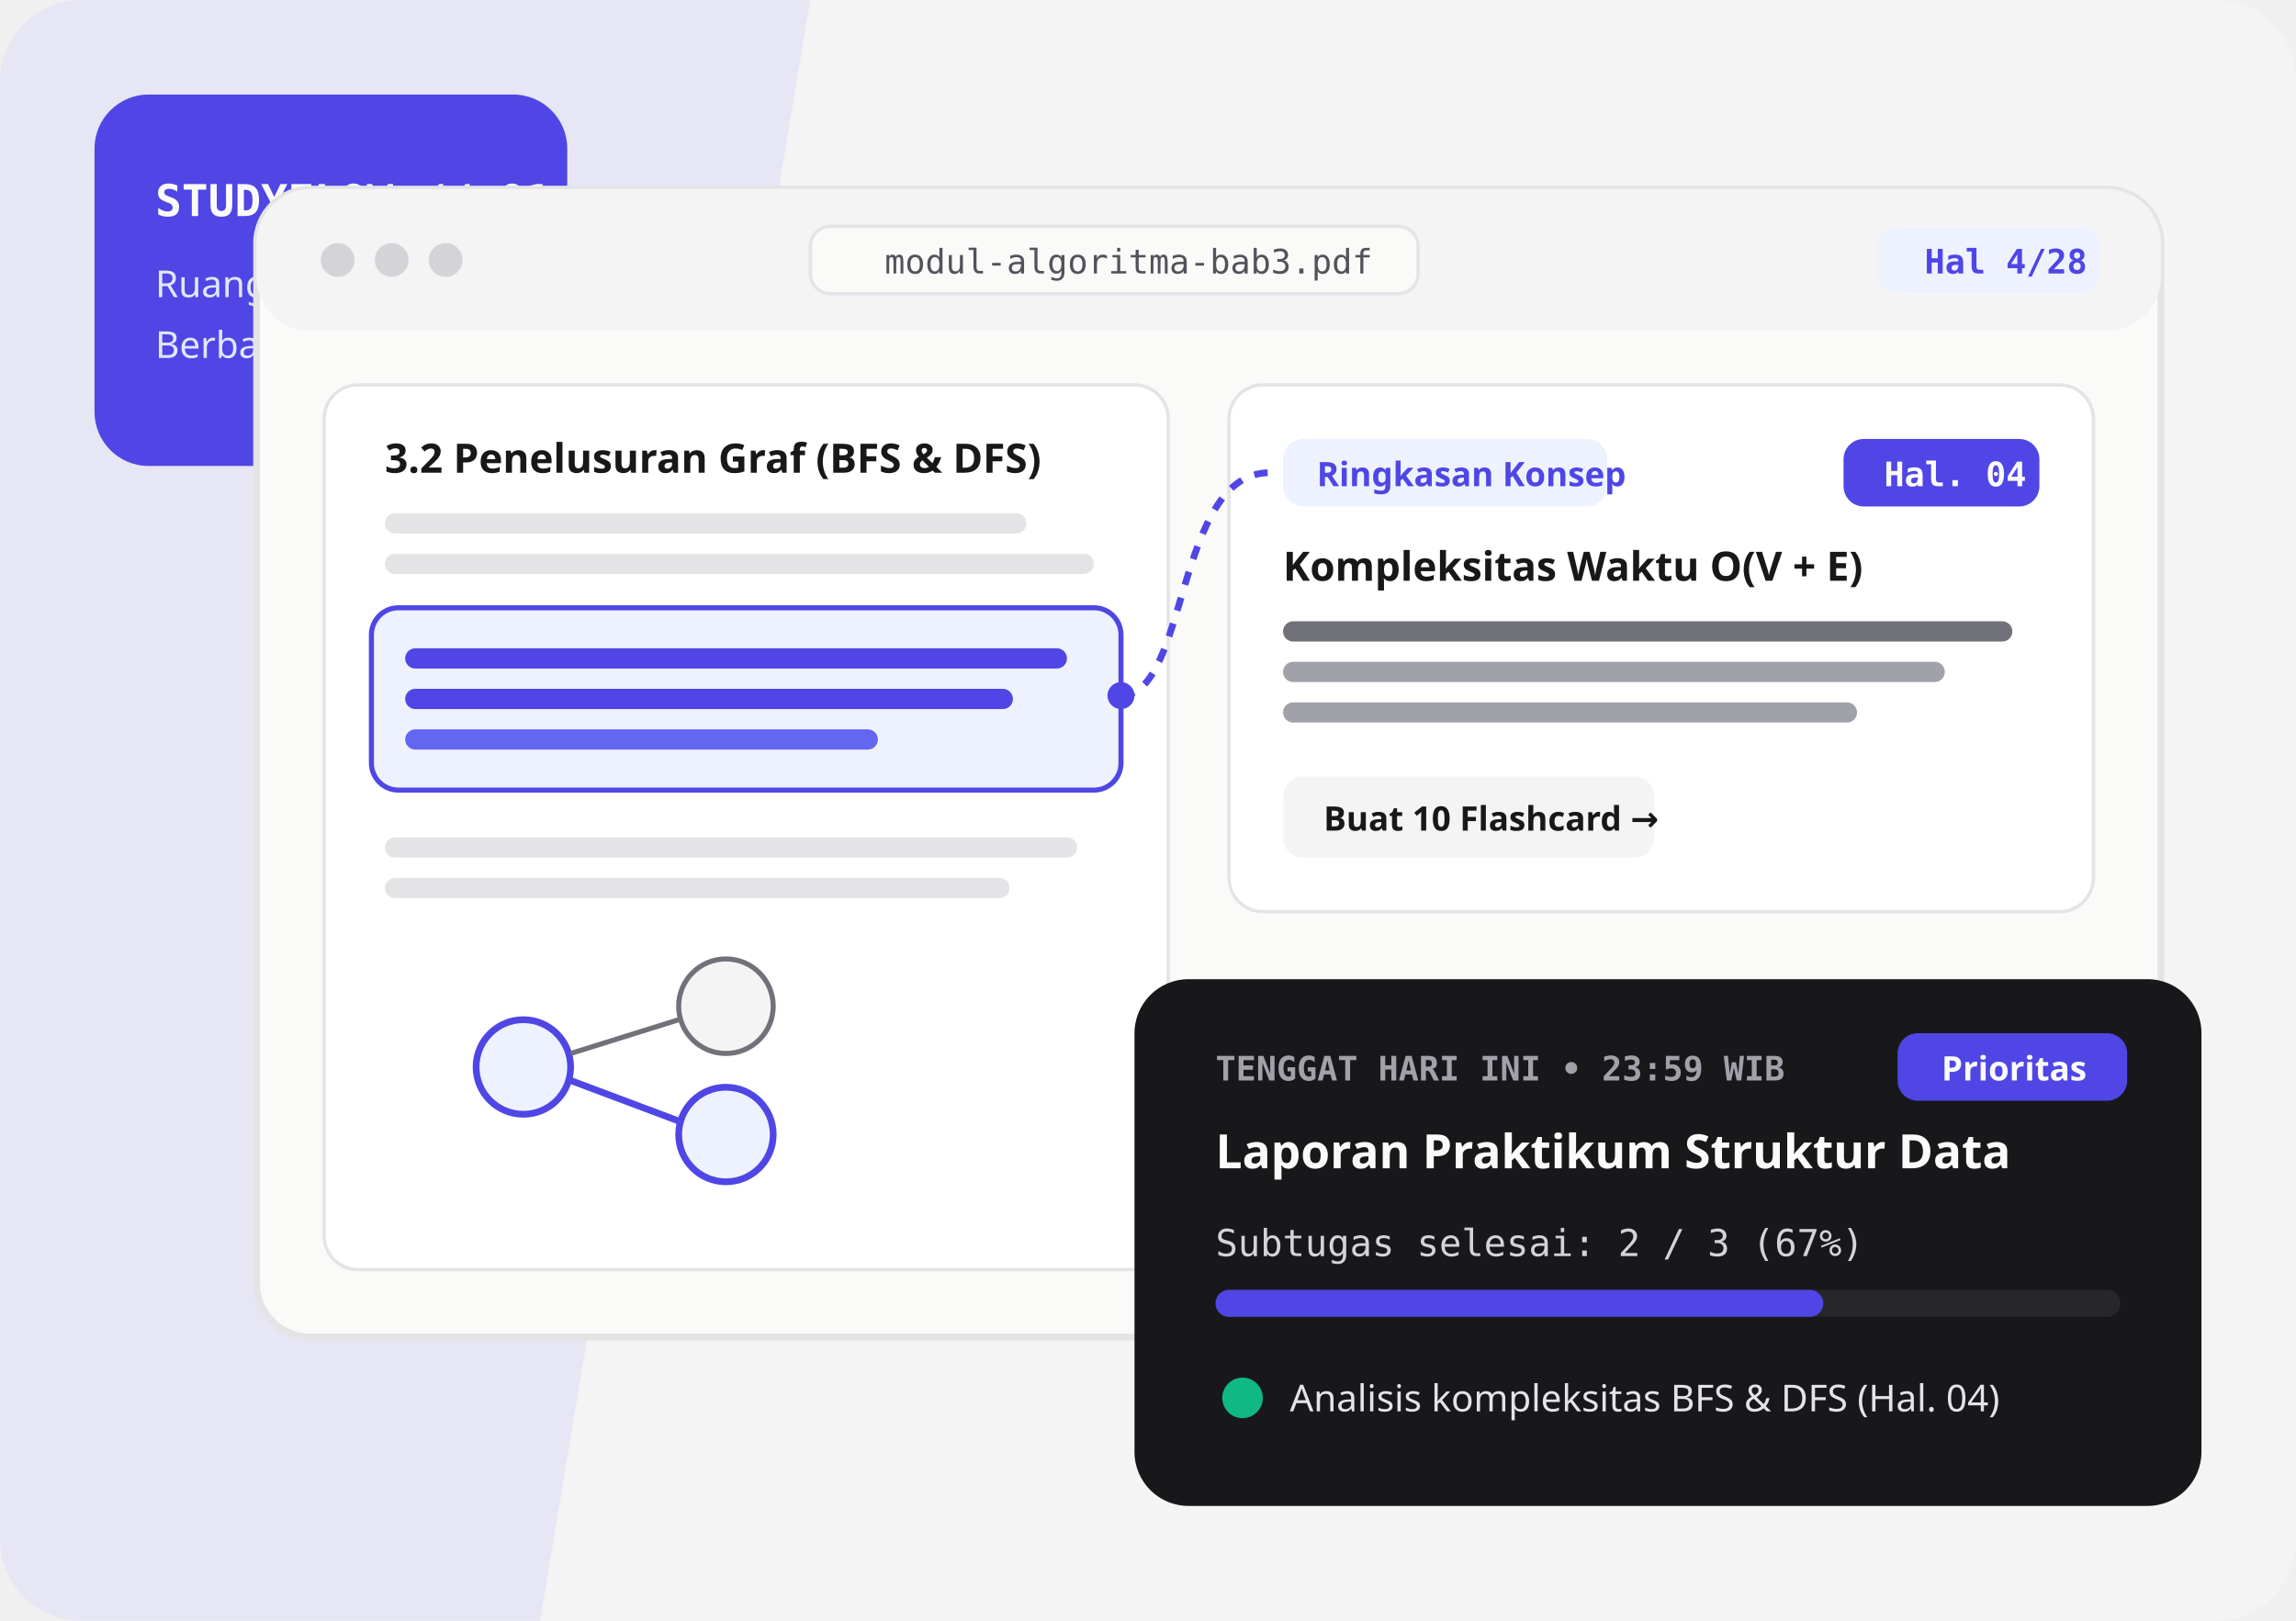
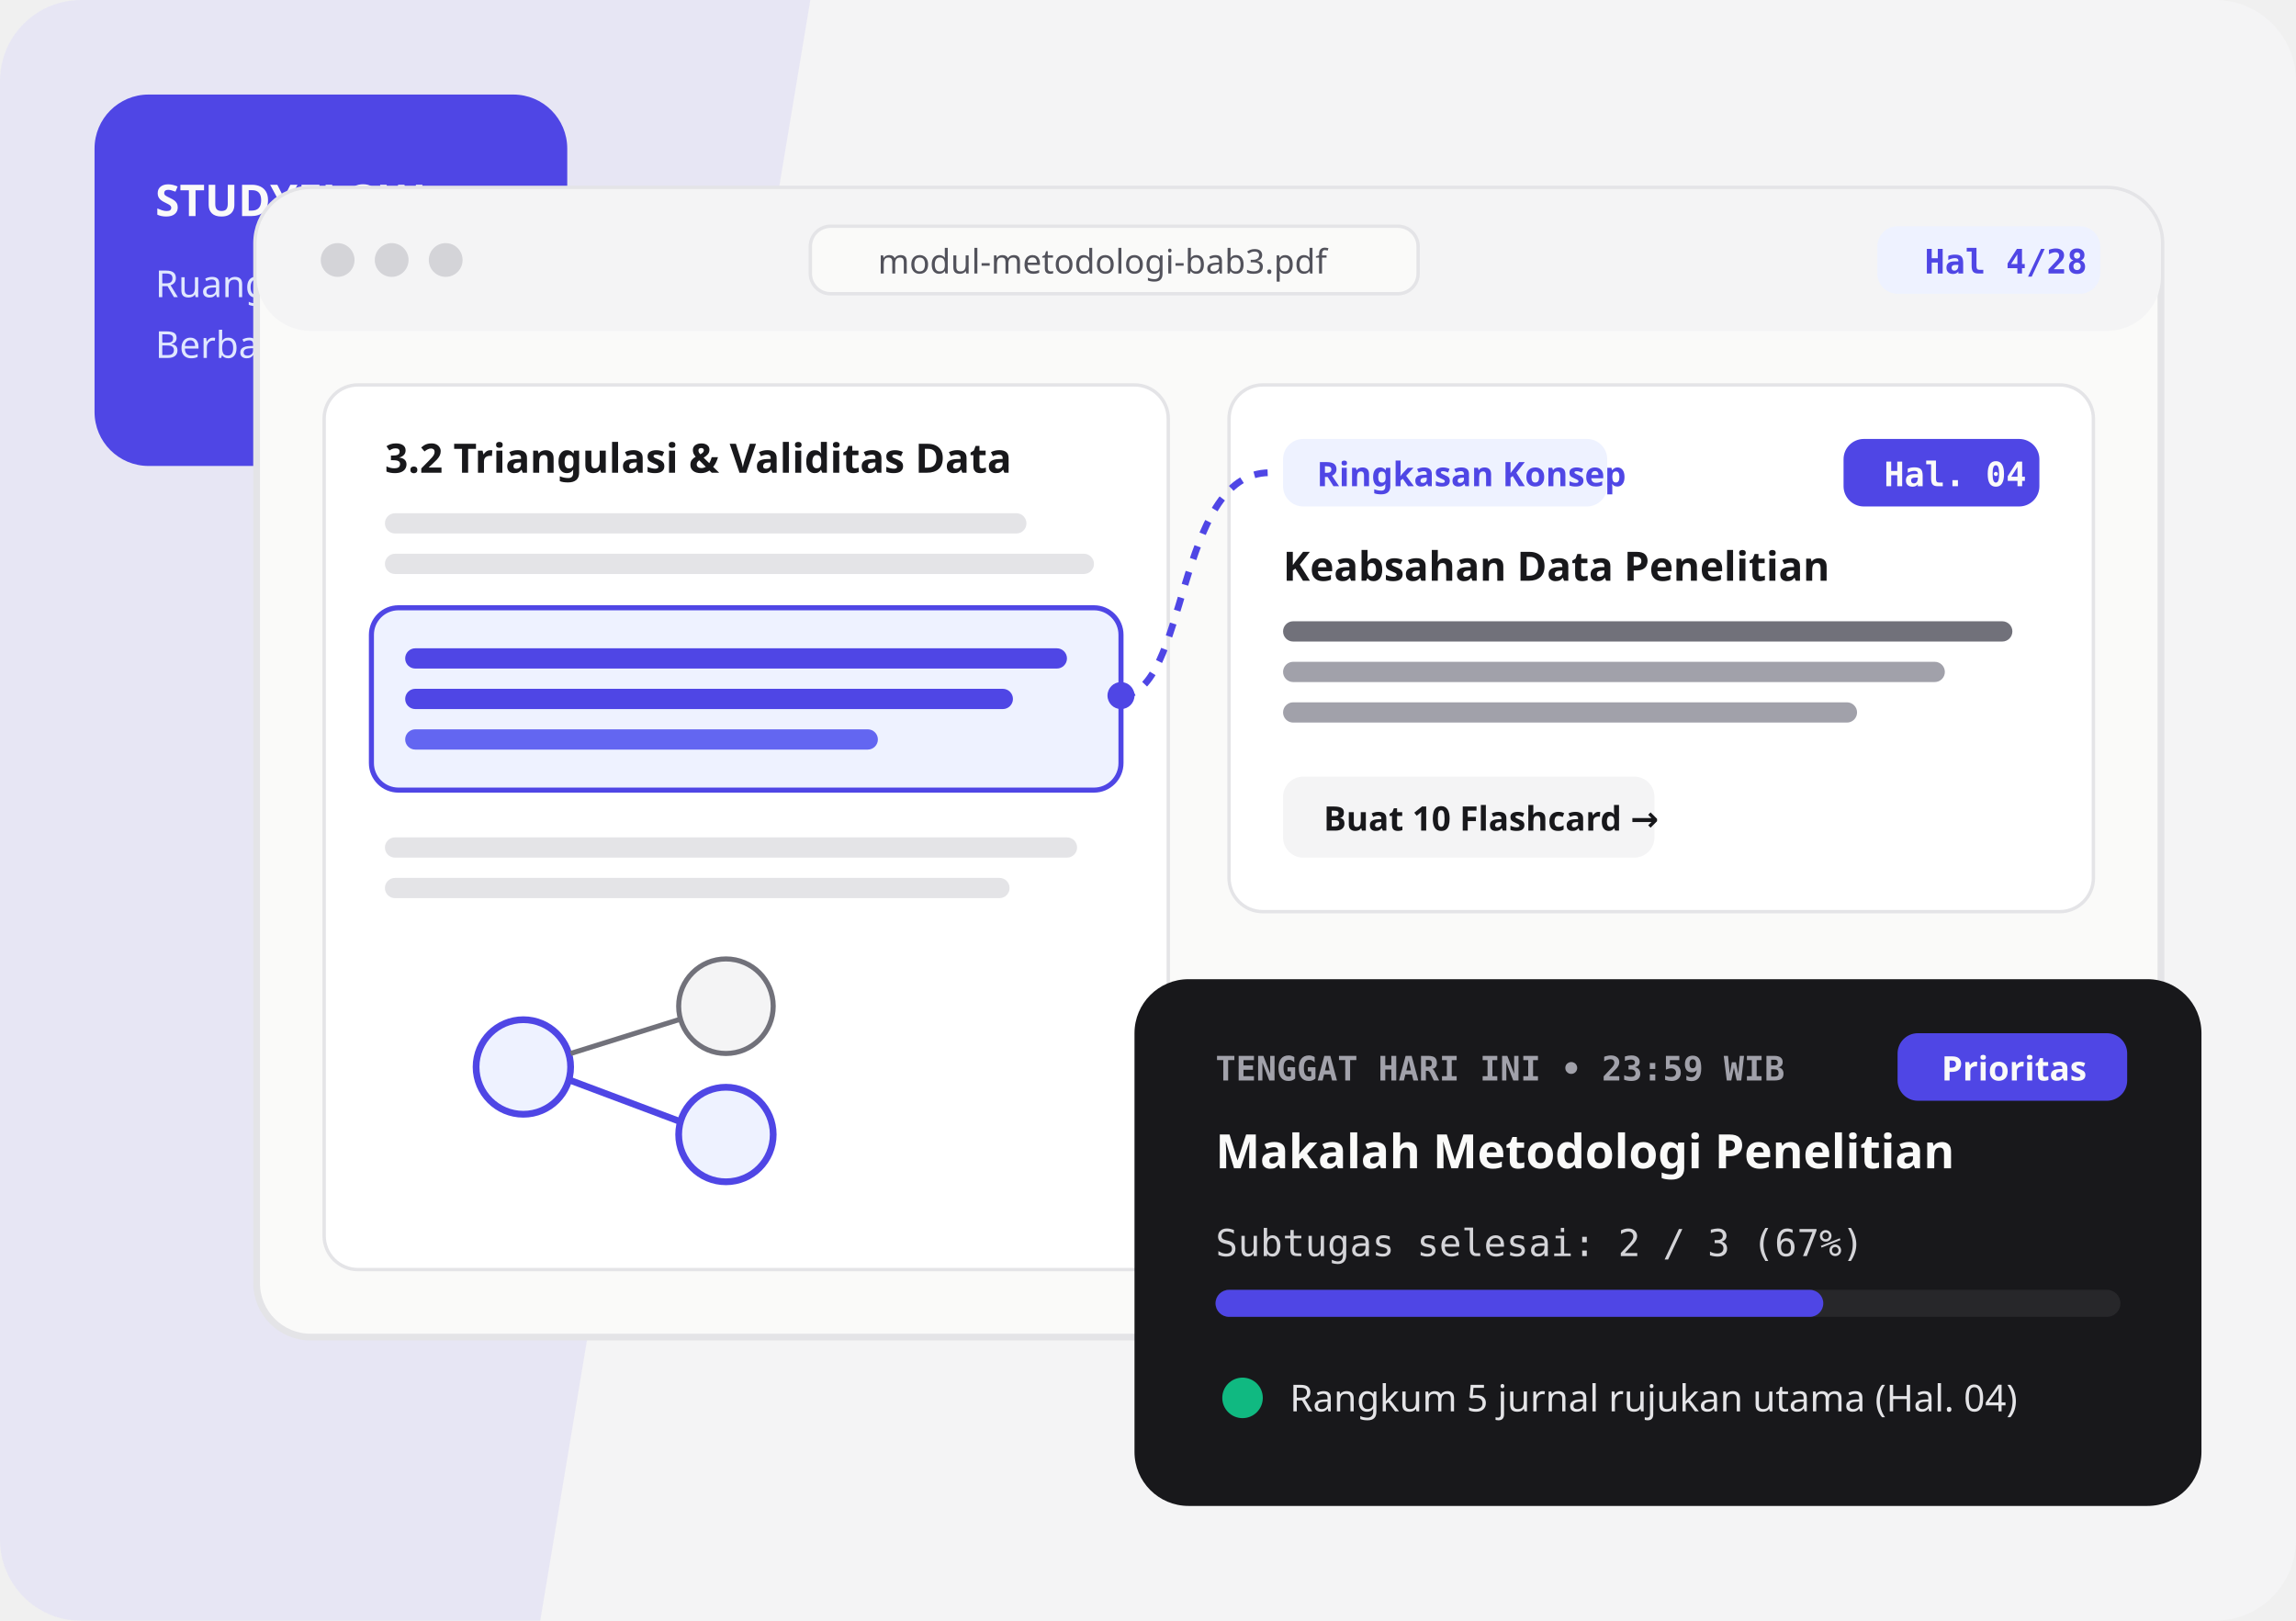
<svg xmlns="http://www.w3.org/2000/svg" viewBox="0 0 680 480" fill="none">
  <rect width="680" height="480" rx="24" fill="#F4F4F5" />
  <path d="M0 24C0 10.745 10.745 0 24 0H240L160 480H24C10.745 480 0 469.255 0 456V24Z" fill="#4F46E5" fill-opacity="0.08" />
  <rect x="28" y="28" width="140" height="110" rx="16" fill="#4F46E5" />
-   <text x="46" y="64" fill="#FAFAF9" font-family="monospace" font-size="13" font-weight="700">STUDYFLOW // 01</text>
+   <text x="46" y="64" fill="#FAFAF9" font-family="sans-serif" font-size="13" font-weight="700">STUDYFLOW</text>
  <text x="46" y="88" fill="#E0E7FF" font-family="sans-serif" font-size="11">Ruang Belajar</text>
  <text x="46" y="106" fill="#E0E7FF" font-family="sans-serif" font-size="11">Berbasis Sumber</text>
  <rect x="76" y="56" width="564" height="340" rx="16" fill="#FAFAF9" stroke="#E4E4E7" stroke-width="2" />
  <rect x="76" y="56" width="564" height="42" rx="16" fill="#F4F4F5" />
  <circle cx="100" cy="77" r="5" fill="#D4D4D8" />
  <circle cx="116" cy="77" r="5" fill="#D4D4D8" />
  <circle cx="132" cy="77" r="5" fill="#D4D4D8" />
  <rect x="240" y="67" width="180" height="20" rx="6" fill="#FAFAF9" stroke="#E4E4E7" />
-   <text x="262" y="81" fill="#52525B" font-family="monospace" font-size="10">modul-algoritma-bab3.pdf</text>
+   <text x="260" y="81" fill="#52525B" font-family="sans-serif" font-size="10">modul-metodologi-bab3.pdf</text>
  <rect x="556" y="67" width="66" height="20" rx="6" fill="#EEF2FF" />
  <text x="570" y="81" fill="#4F46E5" font-family="monospace" font-size="10" font-weight="700">Hal 4/28</text>
  <rect x="96" y="114" width="250" height="262" rx="10" fill="#FFFFFF" stroke="#E4E4E7" />
-   <text x="114" y="140" fill="#18181B" font-family="sans-serif" font-size="12" font-weight="700">3.2 Penelusuran Graf (BFS &amp; DFS)</text>
+   <text x="114" y="140" fill="#18181B" font-family="sans-serif" font-size="12" font-weight="700">3.2 Triangulasi &amp; Validitas Data</text>
  <rect x="114" y="152" width="190" height="6" rx="3" fill="#E4E4E7" />
  <rect x="114" y="164" width="210" height="6" rx="3" fill="#E4E4E7" />
  <rect x="110" y="180" width="222" height="54" rx="8" fill="#EEF2FF" stroke="#4F46E5" stroke-width="1.5" />
  <rect x="120" y="192" width="196" height="6" rx="3" fill="#4F46E5" />
  <rect x="120" y="204" width="180" height="6" rx="3" fill="#4F46E5" />
  <rect x="120" y="216" width="140" height="6" rx="3" fill="#6366F1" />
  <rect x="114" y="248" width="205" height="6" rx="3" fill="#E4E4E7" />
  <rect x="114" y="260" width="185" height="6" rx="3" fill="#E4E4E7" />
  <circle cx="155" cy="316" r="14" fill="#EEF2FF" stroke="#4F46E5" stroke-width="2" />
  <circle cx="215" cy="298" r="14" fill="#F4F4F5" stroke="#71717A" stroke-width="1.5" />
  <circle cx="215" cy="336" r="14" fill="#EEF2FF" stroke="#4F46E5" stroke-width="2" />
  <line x1="169" y1="312" x2="201" y2="302" stroke="#71717A" stroke-width="1.5" />
  <line x1="169" y1="320" x2="201" y2="332" stroke="#4F46E5" stroke-width="2" />
  <rect x="364" y="114" width="256" height="156" rx="10" fill="#FFFFFF" stroke="#E4E4E7" />
  <rect x="380" y="130" width="96" height="20" rx="6" fill="#EEF2FF" />
  <text x="390" y="144" fill="#4F46E5" font-family="sans-serif" font-size="10" font-weight="700">Ringkasan Konsep</text>
  <rect x="546" y="130" width="58" height="20" rx="6" fill="#4F46E5" />
  <text x="558" y="144" fill="#FAFAF9" font-family="monospace" font-size="10" font-weight="700">Hal. 04</text>
-   <text x="380" y="172" fill="#18181B" font-family="sans-serif" font-size="12" font-weight="700">Kompleksitas Waktu O(V + E)</text>
+   <text x="380" y="172" fill="#18181B" font-family="sans-serif" font-size="12" font-weight="700">Keabsahan Data Penelitian</text>
  <rect x="380" y="184" width="216" height="6" rx="3" fill="#71717A" />
  <rect x="380" y="196" width="196" height="6" rx="3" fill="#A1A1AA" />
  <rect x="380" y="208" width="170" height="6" rx="3" fill="#A1A1AA" />
  <rect x="380" y="230" width="110" height="24" rx="6" fill="#F4F4F5" />
  <text x="392" y="246" fill="#18181B" font-family="sans-serif" font-size="10" font-weight="600">Buat 10 Flashcard →</text>
  <path d="M332 206C352 206 348 140 376 140" stroke="#4F46E5" stroke-width="2" stroke-dasharray="4 4" />
  <circle cx="332" cy="206" r="4" fill="#4F46E5" />
  <rect x="336" y="290" width="316" height="156" rx="16" fill="#18181B" />
  <text x="360" y="320" fill="#A1A1AA" font-family="monospace" font-size="10" font-weight="600">TENGGAT HARI INI • 23:59 WIB</text>
  <rect x="562" y="306" width="68" height="20" rx="6" fill="#4F46E5" />
  <text x="575" y="320" fill="#FAFAF9" font-family="sans-serif" font-size="10" font-weight="700">Prioritas</text>
-   <text x="360" y="346" fill="#FAFAF9" font-family="sans-serif" font-size="14" font-weight="700">Laporan Praktikum Struktur Data</text>
+   <text x="360" y="346" fill="#FAFAF9" font-family="sans-serif" font-size="14" font-weight="700">Makalah Metodologi Penelitian</text>
  <text x="360" y="372" fill="#D4D4D8" font-family="monospace" font-size="11">Subtugas selesai: 2 / 3 (67%)</text>
  <rect x="360" y="382" width="268" height="8" rx="4" fill="#27272A" />
  <rect x="360" y="382" width="180" height="8" rx="4" fill="#4F46E5" />
  <circle cx="368" cy="414" r="6" fill="#10B981" />
-   <text x="382" y="418" fill="#E4E4E7" font-family="sans-serif" font-size="11">Analisis kompleksitas BFS &amp; DFS (Hal. 04)</text>
+   <text x="382" y="418" fill="#E4E4E7" font-family="sans-serif" font-size="11">Rangkum 5 jurnal rujukan utama (Hal. 04)</text>
</svg>
